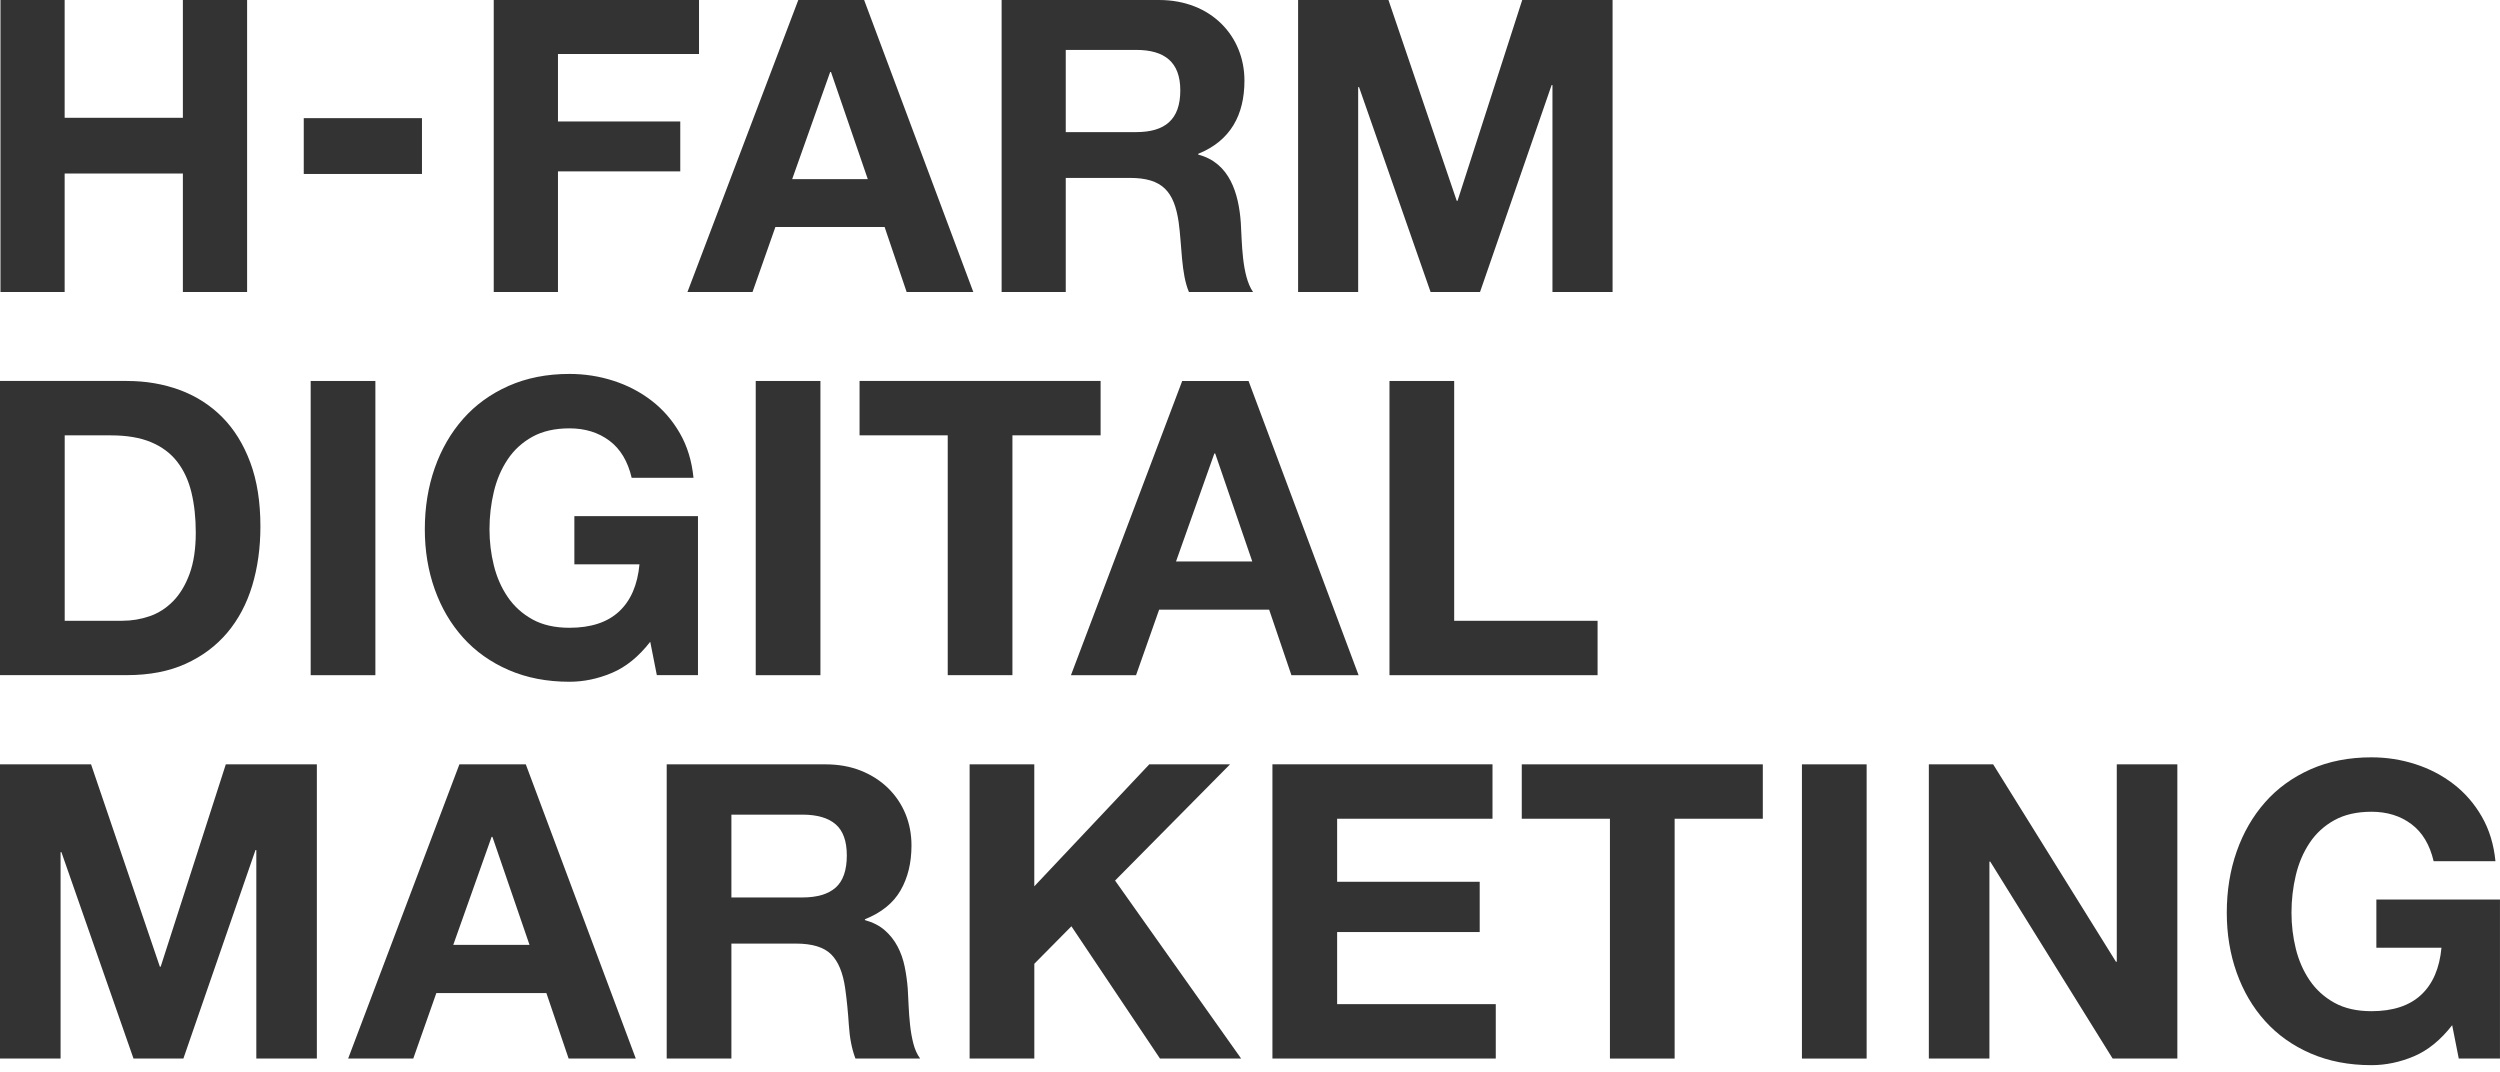
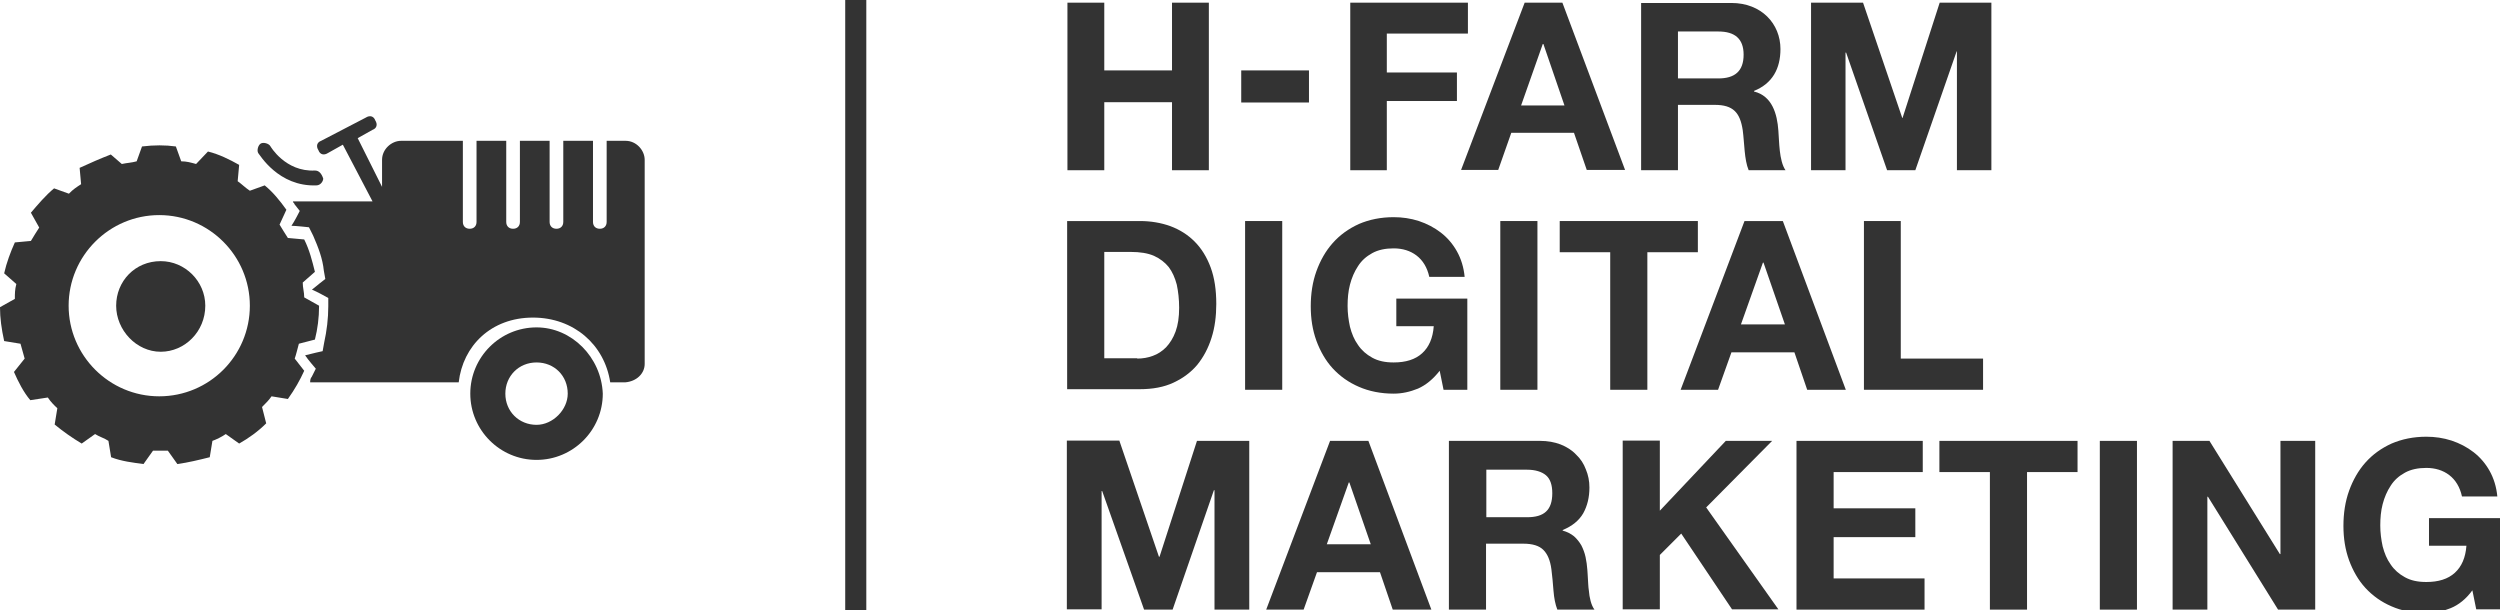
- <svg xmlns="http://www.w3.org/2000/svg" version="1.1" id="Layer_1" x="0px" y="0px" viewBox="0 0 841.54 360.57" style="enable-background:new 0 0 841.54 360.57;" xml:space="preserve">
+ <svg xmlns="http://www.w3.org/2000/svg" version="1.1" id="Layer_1" x="0px" y="0px" viewBox="0 0 841.5 205.2" style="enable-background:new 0 0 841.5 205.2;" xml:space="preserve">
  <style type="text/css">
	.st0{fill:#333333;}
</style>
  <g>
-     <g>
-       <rect x="102.25" y="39.77" class="st0" width="39.79" height="18.79" />
-       <polygon class="st0" points="187.82,18.18 235.3,18.18 235.3,0 166.2,0 166.2,98.29 187.82,98.29 187.82,57.69 228.99,57.69     228.99,40.89 187.82,40.89   " />
-       <path class="st0" d="M266.66,60.3l12.79-36.07h0.27l12.39,36.07H266.66z M268.72,0l-37.31,98.29h21.9l7.7-21.88h36.76l7.42,21.88    h22.44L290.88,0H268.72z" />
-       <polygon class="st0" points="61.56,39.65 21.76,39.65 21.76,0 0.16,0 0.16,98.29 21.76,98.29 21.76,58.41 61.56,58.41     61.56,98.29 83.18,98.29 83.18,0 61.56,0   " />
-       <polygon class="st0" points="490.63,67.6 490.36,67.6 467.38,0.01 436.96,0.01 436.96,98.3 457.18,98.3 457.18,29.32     457.47,29.32 481.56,98.3 498.2,98.3 522.3,28.63 522.58,28.63 522.58,98.3 542.82,98.3 542.82,0.01 512.4,0.01   " />
-       <path class="st0" d="M382.44,44.47h-23.69V16.8h23.69c9.63,0,14.87,4.13,14.87,13.63C397.31,40.34,392.07,44.47,382.44,44.47     M403.35,52.05v-0.28c10.87-4.41,15.55-13.08,15.55-24.64C418.91,12.26,407.77,0,390.14,0h-52.98v98.29h21.59v-38.4h21.62    c10.87,0,14.86,4.53,16.38,14.86c1.1,7.85,0.82,17.35,3.46,23.54h21.59c-3.85-5.5-3.72-17.07-4.12-23.27    C416.98,65.13,413.96,54.8,403.35,52.05" />
-     </g>
-     <g>
-       <path class="st0" d="M42.72,128.24c6.38,0,12.32,1.02,17.82,3.05c5.5,2.04,10.26,5.09,14.29,9.15c4.02,4.07,7.17,9.16,9.43,15.26    c2.27,6.1,3.4,13.27,3.4,21.5c0,7.21-0.93,13.87-2.77,19.97c-1.85,6.1-4.65,11.37-8.39,15.81c-3.75,4.44-8.42,7.93-14.01,10.47    c-5.6,2.54-12.18,3.81-19.77,3.81H0v-99.04h42.72V128.24z M41.2,208.96c3.14,0,6.19-0.51,9.16-1.53c2.96-1.02,5.59-2.7,7.91-5.06    c2.31-2.36,4.16-5.43,5.55-9.22c1.39-3.79,2.08-8.41,2.08-13.87c0-4.99-0.49-9.5-1.46-13.52s-2.57-7.47-4.79-10.33    c-2.22-2.87-5.16-5.06-8.81-6.59s-8.16-2.29-13.52-2.29H21.78v62.42H41.2V208.96z" />
-       <path class="st0" d="M126.36,128.24v99.04h-21.78v-99.04L126.36,128.24L126.36,128.24z" />
-       <path class="st0" d="M205.98,226.51c-4.72,1.99-9.48,2.98-14.29,2.98c-7.58,0-14.4-1.32-20.46-3.95    c-6.06-2.63-11.17-6.26-15.33-10.89c-4.16-4.62-7.35-10.06-9.57-16.3c-2.22-6.24-3.33-12.97-3.33-20.18    c0-7.4,1.11-14.26,3.33-20.6c2.22-6.33,5.41-11.86,9.57-16.58s9.27-8.41,15.33-11.1c6.06-2.68,12.88-4.02,20.46-4.02    c5.08,0,10.01,0.76,14.77,2.29c4.76,1.53,9.06,3.77,12.9,6.73c3.84,2.96,7,6.61,9.5,10.96s4.02,9.34,4.58,14.98h-20.81    c-1.3-5.55-3.79-9.71-7.49-12.48c-3.7-2.77-8.18-4.16-13.46-4.16c-4.9,0-9.06,0.95-12.48,2.84c-3.42,1.9-6.2,4.44-8.32,7.63    c-2.13,3.19-3.68,6.82-4.65,10.89c-0.97,4.07-1.46,8.28-1.46,12.62c0,4.16,0.49,8.21,1.46,12.14s2.52,7.47,4.65,10.61    c2.13,3.14,4.9,5.66,8.32,7.56c3.42,1.9,7.58,2.84,12.48,2.84c7.21,0,12.78-1.83,16.71-5.48c3.93-3.65,6.22-8.95,6.87-15.88    h-21.92v-16.23h41.61v53.54H221.1l-2.22-11.24C215,221.03,210.7,224.52,205.98,226.51z" />
-       <path class="st0" d="M276.17,128.24v99.04h-21.78v-99.04L276.17,128.24L276.17,128.24z" />
-       <path class="st0" d="M289.34,146.54v-18.31h81.14v18.31H340.8v80.73h-21.78v-80.73L289.34,146.54L289.34,146.54z" />
-       <path class="st0" d="M420.28,128.24l37.04,99.04h-22.61l-7.49-22.05h-37.04l-7.77,22.05H360.5l37.45-99.04L420.28,128.24    L420.28,128.24z M421.53,188.99l-12.48-36.34h-0.28l-12.9,36.34H421.53z" />
-       <path class="st0" d="M489.5,128.24v80.73h48.27v18.31h-70.05v-99.04L489.5,128.24L489.5,128.24z" />
-       <path class="st0" d="M30.65,257.29l23.16,68.11h0.28l21.92-68.11h30.65v99.04H86.28v-70.19H86l-24.27,70.19H44.94l-24.27-69.49    h-0.28v69.49H0v-99.04L30.65,257.29L30.65,257.29z" />
-       <path class="st0" d="M176.99,257.29l37.03,99.04h-22.61l-7.49-22.05h-37.04l-7.77,22.05h-21.92l37.45-99.04H176.99z     M178.24,318.05l-12.48-36.34h-0.28l-12.9,36.34H178.24z" />
-       <path class="st0" d="M277.83,257.29c4.44,0,8.44,0.72,12,2.15s6.61,3.4,9.15,5.89c2.54,2.5,4.48,5.39,5.83,8.67    c1.34,3.28,2.01,6.82,2.01,10.61c0,5.83-1.23,10.87-3.68,15.12c-2.45,4.25-6.45,7.49-12,9.71v0.28c2.68,0.74,4.9,1.87,6.66,3.4    s3.19,3.33,4.3,5.41c1.11,2.08,1.92,4.37,2.43,6.87c0.51,2.5,0.85,4.99,1.04,7.49c0.09,1.57,0.18,3.42,0.28,5.55    c0.09,2.13,0.25,4.3,0.49,6.52c0.23,2.22,0.6,4.32,1.11,6.31c0.51,1.99,1.27,3.68,2.29,5.06h-21.78    c-1.2-3.14-1.94-6.89-2.22-11.24c-0.28-4.35-0.69-8.51-1.25-12.48c-0.74-5.18-2.31-8.97-4.72-11.37s-6.34-3.61-11.79-3.61H246.2    v38.7h-21.78v-99.04L277.83,257.29L277.83,257.29z M270.06,302.1c4.99,0,8.74-1.11,11.24-3.33s3.75-5.83,3.75-10.82    c0-4.81-1.25-8.3-3.75-10.47s-6.24-3.26-11.24-3.26H246.2v27.88H270.06z" />
-       <path class="st0" d="M348.16,257.29v41.06l38.7-41.06h27.19l-38.7,39.12l42.44,59.92h-27.32l-29.82-44.53l-12.48,12.62v31.9    h-21.78v-99.04h21.77V257.29z" />
-       <path class="st0" d="M502.4,257.29v18.31h-52.3v21.22h47.99v16.92H450.1v24.27h53.4v18.31h-75.18v-99.04h74.08V257.29z" />
-       <path class="st0" d="M512.25,275.6v-18.31h81.14v18.31h-29.68v80.73h-21.78V275.6H512.25z" />
-       <path class="st0" d="M628.34,257.29v99.04h-21.78v-99.04H628.34z" />
-       <path class="st0" d="M670.93,257.29l41.33,66.44h0.28v-66.44h20.39v99.04h-21.78l-41.2-66.3h-0.28v66.3h-20.39v-99.04H670.93z" />
-       <path class="st0" d="M812.55,355.57c-4.72,1.99-9.48,2.98-14.29,2.98c-7.58,0-14.4-1.32-20.46-3.95s-11.17-6.26-15.33-10.89    c-4.16-4.62-7.35-10.06-9.57-16.3c-2.22-6.24-3.33-12.97-3.33-20.18c0-7.4,1.11-14.26,3.33-20.6c2.22-6.33,5.41-11.86,9.57-16.58    c4.16-4.72,9.27-8.41,15.33-11.1c6.06-2.68,12.88-4.02,20.46-4.02c5.08,0,10.01,0.76,14.77,2.29s9.06,3.77,12.9,6.73    c3.84,2.96,7,6.61,9.5,10.96s4.02,9.34,4.58,14.98H819.2c-1.3-5.55-3.79-9.71-7.49-12.48c-3.7-2.78-8.18-4.16-13.45-4.16    c-4.9,0-9.06,0.95-12.48,2.84c-3.42,1.9-6.2,4.44-8.32,7.63c-2.13,3.19-3.68,6.82-4.65,10.89c-0.97,4.07-1.46,8.28-1.46,12.62    c0,4.16,0.49,8.21,1.46,12.14c0.97,3.93,2.52,7.47,4.65,10.61c2.13,3.14,4.9,5.66,8.32,7.56s7.58,2.84,12.48,2.84    c7.21,0,12.78-1.83,16.71-5.48c3.93-3.65,6.22-8.95,6.87-15.88h-21.92v-16.23h41.61v53.54h-13.87l-2.22-11.24    C821.56,350.09,817.26,353.58,812.55,355.57z" />
-     </g>
+     <path class="st0" d="M180.6,110.2c-12.3,0-22.3,10-22.3,22.3s10,22.3,22.3,22.3c12.3,0,22.3-10,22.3-22.3   C202.4,120.2,192.4,110.2,180.6,110.2z M180.6,143c-5.9,0-10.5-4.5-10.5-10.5c0-5.9,4.5-10.5,10.5-10.5s10.5,4.5,10.5,10.5   C191.1,137.9,186.1,143,180.6,143z" />
+     <path class="st0" d="M69.1,102.9c0-8.2-6.8-15-15-15c-8.7,0-15,6.8-15,15s6.8,15.5,15,15.5C62.2,118.4,69.1,111.6,69.1,102.9" />
+     <path class="st0" d="M106,114.3c0.9-3.6,1.4-7.3,1.4-11.4l-5-2.8c0-1.8-0.5-3.2-0.5-5l4.1-3.6c-0.9-3.6-1.8-7.3-3.6-10.9l-5.5-0.5   C96,78.8,95,77,94.1,75.6l2.3-5c-2.3-3.2-4.5-5.9-7.3-8.2l-5,1.8c-1.4-0.9-2.8-2.3-4.1-3.2l0.5-5.5c-3.2-1.8-6.8-3.6-10.5-4.5   L66,55.2c-1.8-0.5-3.2-0.9-5-0.9l-1.8-5c-3.6-0.5-7.3-0.5-11.4,0l-1.8,5c-1.8,0.5-3.2,0.5-5,0.9L37.3,52c-3.6,1.4-6.8,2.8-10.5,4.5   l0.5,5.5c-1.4,0.9-2.8,1.8-4.1,3.2l-5-1.8c-2.8,2.3-5.5,5.5-7.8,8.2l2.8,5c-0.9,1.4-1.8,2.8-2.8,4.5L5,81.6   C3.6,84.7,2.2,88.4,1.4,92l4.1,3.6C5,97.5,5,98.8,5,100.6l-5,2.8c0,3.6,0.5,7.3,1.4,11.4l5.5,0.9c0.5,1.8,0.9,3.2,1.4,5l-3.6,4.5   c1.4,3.2,3.2,6.8,5.5,9.5l5.9-0.9c0.9,1.4,2.3,2.8,3.2,3.6l-0.9,5.5c2.8,2.3,5.9,4.5,9.1,6.4l4.5-3.2c1.4,0.9,3.2,1.4,4.5,2.3   l0.9,5.5c3.6,1.4,7.3,1.8,10.9,2.3l3.2-4.5c1.8,0,3.2,0,5,0l3.2,4.5c3.6-0.5,7.3-1.4,10.9-2.3l0.9-5.5c1.4-0.5,3.2-1.4,4.5-2.3   l4.5,3.2c3.2-1.8,6.4-4.1,9.1-6.8l-1.4-5.5c1.4-1.4,2.3-2.3,3.2-3.6l5.5,0.9c2.3-3.2,4.1-6.4,5.5-9.5l-3.2-4.1   c0.5-1.4,0.9-3.2,1.4-5L106,114.3z M53.6,133.4c-16.8,0-30.5-13.7-30.5-30.5s13.7-30.5,30.5-30.5s30.5,13.7,30.5,30.5   S70.5,133.4,53.6,133.4z" />
+     <path class="st0" d="M106,57.4c-10,0.5-15-8.2-15-8.2c-0.5-0.9-2.3-1.4-3.2-0.9c-0.9,0.5-1.4,2.3-0.9,3.2   c0.5,0.5,6.8,11.4,19.6,10.9c1.4,0,2.3-1.4,2.3-2.3C108.2,58.3,107.3,57.4,106,57.4" />
+     <path class="st0" d="M217,122.5L217,122.5V98.3V53.8c0-3.2-2.8-6.4-6.4-6.4h-6.4v27.3c0,1.4-0.9,2.3-2.3,2.3s-2.3-0.9-2.3-2.3V47.4   h-10v27.3c0,1.4-0.9,2.3-2.3,2.3c-1.4,0-2.3-0.9-2.3-2.3V47.4h-10v27.3c0,1.4-0.9,2.3-2.3,2.3s-2.3-0.9-2.3-2.3V47.4h-10v27.3   c0,1.4-0.9,2.3-2.3,2.3s-2.3-0.9-2.3-2.3V47.4H135c-3.2,0-6.4,2.8-6.4,6.4v9.1l-8.2-16.4l5-2.8c1.4-0.5,1.8-1.8,0.9-3.2   c-0.5-1.4-1.8-1.8-3.2-0.9l-15,7.8c-1.4,0.5-1.8,1.8-0.9,3.2c0.5,1.4,1.8,1.8,3.2,0.9l5-2.8l10,19.1H98.6l0,0   c0,0.5,0.5,0.5,0.5,0.9l1.8,2.3c0,0-1.8,3.6-2.8,5l0,0c1.4,0,5.9,0.5,5.9,0.5l1.4,2.8c1.8,4.1,3.2,7.8,3.6,11.8l0.5,2.8   c0,0-3.6,2.8-4.5,3.6c1.4,0.5,5.5,2.8,5.5,2.8v2.8c0,4.1-0.5,8.2-1.4,12.3l-0.5,2.8c0,0-4.1,0.9-5.9,1.4c0.9,1.4,3.6,4.5,3.6,4.5   l-1.4,2.8c-0.5,0.5-0.5,1.4-0.5,1.8h50c1.4-12.3,10.9-21.8,25-21.8c13.7,0,24.1,9.1,26,21.8h5l0,0C214.3,128.4,217,125.7,217,122.5   " />
  </g>
+   <g>
+     <rect x="417.8" y="23.7" class="st0" width="22.8" height="10.8" />
+     <polygon class="st0" points="466.8,11.3 494.1,11.3 494.1,0.9 454.5,0.9 454.5,57.3 466.8,57.3 466.8,34 490.4,34 490.4,24.4    466.8,24.4  " />
+     <path class="st0" d="M512,35.5l7.3-20.7h0.2l7.1,20.7H512z M513.2,0.9l-21.4,56.3h12.5l4.4-12.5h21.1l4.3,12.5H547L525.9,0.9H513.2   z" />
+     <polygon class="st0" points="394.5,23.7 371.7,23.7 371.7,0.9 359.3,0.9 359.3,57.3 371.7,57.3 371.7,34.4 394.5,34.4 394.5,57.3    406.9,57.3 406.9,0.9 394.5,0.9  " />
+     <polygon class="st0" points="640.4,39.7 640.3,39.7 627.1,0.9 609.6,0.9 609.6,57.3 621.2,57.3 621.2,17.7 621.4,17.7 635.2,57.3    644.7,57.3 658.6,17.3 658.7,17.3 658.7,57.3 670.3,57.3 670.3,0.9 652.9,0.9  " />
+     <path class="st0" d="M578.4,26.4h-13.6V10.6h13.6c5.5,0,8.5,2.4,8.5,7.8C586.9,24,583.9,26.4,578.4,26.4 M590.4,30.8v-0.2   c6.2-2.5,8.9-7.5,8.9-14.1c0-8.5-6.4-15.5-16.5-15.5h-30.4v56.3h12.4v-22h12.4c6.2,0,8.5,2.6,9.4,8.5c0.6,4.5,0.5,9.9,2,13.5H601   c-2.2-3.2-2.1-9.8-2.4-13.3C598.2,38.3,596.5,32.3,590.4,30.8" />
+   </g>
+   <g>
+     <path class="st0" d="M383.7,74.4c3.7,0,7.1,0.6,10.2,1.7c3.2,1.2,5.9,2.9,8.2,5.2c2.3,2.3,4.1,5.2,5.4,8.7   c1.3,3.5,1.9,7.6,1.9,12.3c0,4.1-0.5,8-1.6,11.4c-1.1,3.5-2.7,6.5-4.8,9.1c-2.1,2.5-4.8,4.5-8,6c-3.2,1.5-7,2.2-11.3,2.2h-24.5   V74.4H383.7z M382.8,120.7c1.8,0,3.6-0.3,5.2-0.9c1.7-0.6,3.2-1.6,4.5-2.9c1.3-1.4,2.4-3.1,3.2-5.3c0.8-2.2,1.2-4.8,1.2-8   c0-2.9-0.3-5.4-0.8-7.8c-0.6-2.3-1.5-4.3-2.7-5.9c-1.3-1.6-3-2.9-5-3.8c-2.1-0.9-4.7-1.3-7.8-1.3h-8.9v35.8H382.8z" />
+     <path class="st0" d="M431.6,74.4v56.8h-12.5V74.4H431.6z" />
+     <path class="st0" d="M477.3,130.8c-2.7,1.1-5.4,1.7-8.2,1.7c-4.3,0-8.3-0.8-11.7-2.3c-3.5-1.5-6.4-3.6-8.8-6.2   c-2.4-2.6-4.2-5.8-5.5-9.3c-1.3-3.6-1.9-7.4-1.9-11.6c0-4.2,0.6-8.2,1.9-11.8c1.3-3.6,3.1-6.8,5.5-9.5c2.4-2.7,5.3-4.8,8.8-6.4   c3.5-1.5,7.4-2.3,11.7-2.3c2.9,0,5.7,0.4,8.5,1.3c2.7,0.9,5.2,2.2,7.4,3.9c2.2,1.7,4,3.8,5.4,6.3c1.4,2.5,2.3,5.4,2.6,8.6h-11.9   c-0.7-3.2-2.2-5.6-4.3-7.2c-2.1-1.6-4.7-2.4-7.7-2.4c-2.8,0-5.2,0.5-7.2,1.6c-2,1.1-3.6,2.5-4.8,4.4c-1.2,1.8-2.1,3.9-2.7,6.2   c-0.6,2.3-0.8,4.7-0.8,7.2c0,2.4,0.3,4.7,0.8,7c0.6,2.3,1.4,4.3,2.7,6.1c1.2,1.8,2.8,3.2,4.8,4.3c2,1.1,4.3,1.6,7.2,1.6   c4.1,0,7.3-1,9.6-3.1c2.3-2.1,3.6-5.1,3.9-9.1H470v-9.3h23.9v30.7h-8l-1.3-6.4C482.4,127.6,480,129.6,477.3,130.8z" />
+     <path class="st0" d="M517.5,74.4v56.8H505V74.4H517.5z" />
+     <path class="st0" d="M525,84.9V74.4h46.5v10.5h-17v46.3H542V84.9H525z" />
+     <path class="st0" d="M600.1,74.4l21.2,56.8h-13l-4.3-12.6h-21.2l-4.5,12.6h-12.6l21.5-56.8H600.1z M600.8,109.2l-7.2-20.8h-0.2   l-7.4,20.8H600.8z" />
+     <path class="st0" d="M639.8,74.4v46.3h27.7v10.5h-40.1V74.4H639.8z" />
+     <path class="st0" d="M376.8,148.4l13.3,39h0.2l12.6-39h17.6v56.8h-11.7v-40.2h-0.2l-13.9,40.2h-9.6L371,165.3h-0.2v39.8h-11.7   v-56.8H376.8z" />
+     <path class="st0" d="M460.6,148.4l21.2,56.8h-13l-4.3-12.6h-21.2l-4.5,12.6h-12.6l21.5-56.8H460.6z M461.4,183.2l-7.2-20.8H454   l-7.4,20.8H461.4z" />
+     <path class="st0" d="M518.4,148.4c2.5,0,4.8,0.4,6.9,1.2c2,0.8,3.8,1.9,5.2,3.4c1.5,1.4,2.6,3.1,3.3,5c0.8,1.9,1.2,3.9,1.2,6.1   c0,3.3-0.7,6.2-2.1,8.7c-1.4,2.4-3.7,4.3-6.9,5.6v0.2c1.5,0.4,2.8,1.1,3.8,1.9c1,0.9,1.8,1.9,2.5,3.1c0.6,1.2,1.1,2.5,1.4,3.9   c0.3,1.4,0.5,2.9,0.6,4.3c0.1,0.9,0.1,2,0.2,3.2c0.1,1.2,0.1,2.5,0.3,3.7c0.1,1.3,0.3,2.5,0.6,3.6c0.3,1.1,0.7,2.1,1.3,2.9h-12.5   c-0.7-1.8-1.1-3.9-1.3-6.4c-0.2-2.5-0.4-4.9-0.7-7.2c-0.4-3-1.3-5.1-2.7-6.5c-1.4-1.4-3.6-2.1-6.8-2.1h-12.5v22.2h-12.5v-56.8   H518.4z M514,174.1c2.9,0,5-0.6,6.4-1.9c1.4-1.3,2.1-3.3,2.1-6.2c0-2.8-0.7-4.8-2.1-6c-1.4-1.2-3.6-1.9-6.4-1.9h-13.7v16H514z" />
+     <path class="st0" d="M558.7,148.4v23.5l22.2-23.5h15.6l-22.2,22.4l24.3,34.3H583l-17.1-25.5l-7.2,7.2v18.3h-12.5v-56.8H558.7z" />
+     <path class="st0" d="M647.2,148.4v10.5h-30v12.2h27.5v9.7h-27.5v13.9h30.6v10.5h-43.1v-56.8H647.2z" />
+     <path class="st0" d="M652.8,158.9v-10.5h46.5v10.5h-17v46.3h-12.5v-46.3H652.8z" />
+     <path class="st0" d="M719.3,148.4v56.8h-12.5v-56.8H719.3z" />
+     <path class="st0" d="M743.7,148.4l23.7,38.1h0.2v-38.1h11.7v56.8h-12.5l-23.6-38H743v38h-11.7v-56.8H743.7z" />
+     <path class="st0" d="M824.9,204.7c-2.7,1.1-5.4,1.7-8.2,1.7c-4.3,0-8.3-0.8-11.7-2.3c-3.5-1.5-6.4-3.6-8.8-6.2   c-2.4-2.6-4.2-5.8-5.5-9.3c-1.3-3.6-1.9-7.4-1.9-11.6c0-4.2,0.6-8.2,1.9-11.8c1.3-3.6,3.1-6.8,5.5-9.5c2.4-2.7,5.3-4.8,8.8-6.4   c3.5-1.5,7.4-2.3,11.7-2.3c2.9,0,5.7,0.4,8.5,1.3c2.7,0.9,5.2,2.2,7.4,3.9c2.2,1.7,4,3.8,5.4,6.3c1.4,2.5,2.3,5.4,2.6,8.6h-11.9   c-0.7-3.2-2.2-5.6-4.3-7.2c-2.1-1.6-4.7-2.4-7.7-2.4c-2.8,0-5.2,0.5-7.2,1.6c-2,1.1-3.6,2.5-4.8,4.4c-1.2,1.8-2.1,3.9-2.7,6.2   c-0.6,2.3-0.8,4.7-0.8,7.2c0,2.4,0.3,4.7,0.8,7c0.6,2.3,1.4,4.3,2.7,6.1c1.2,1.8,2.8,3.2,4.8,4.3c2,1.1,4.3,1.6,7.2,1.6   c4.1,0,7.3-1,9.6-3.1c2.3-2.1,3.6-5.1,3.9-9.1h-12.6v-9.3h23.9v30.7h-8l-1.3-6.4C830.1,201.6,827.6,203.6,824.9,204.7z" />
+   </g>
+   <rect x="284.5" class="st0" width="7.1" height="206.1" />
</svg>
